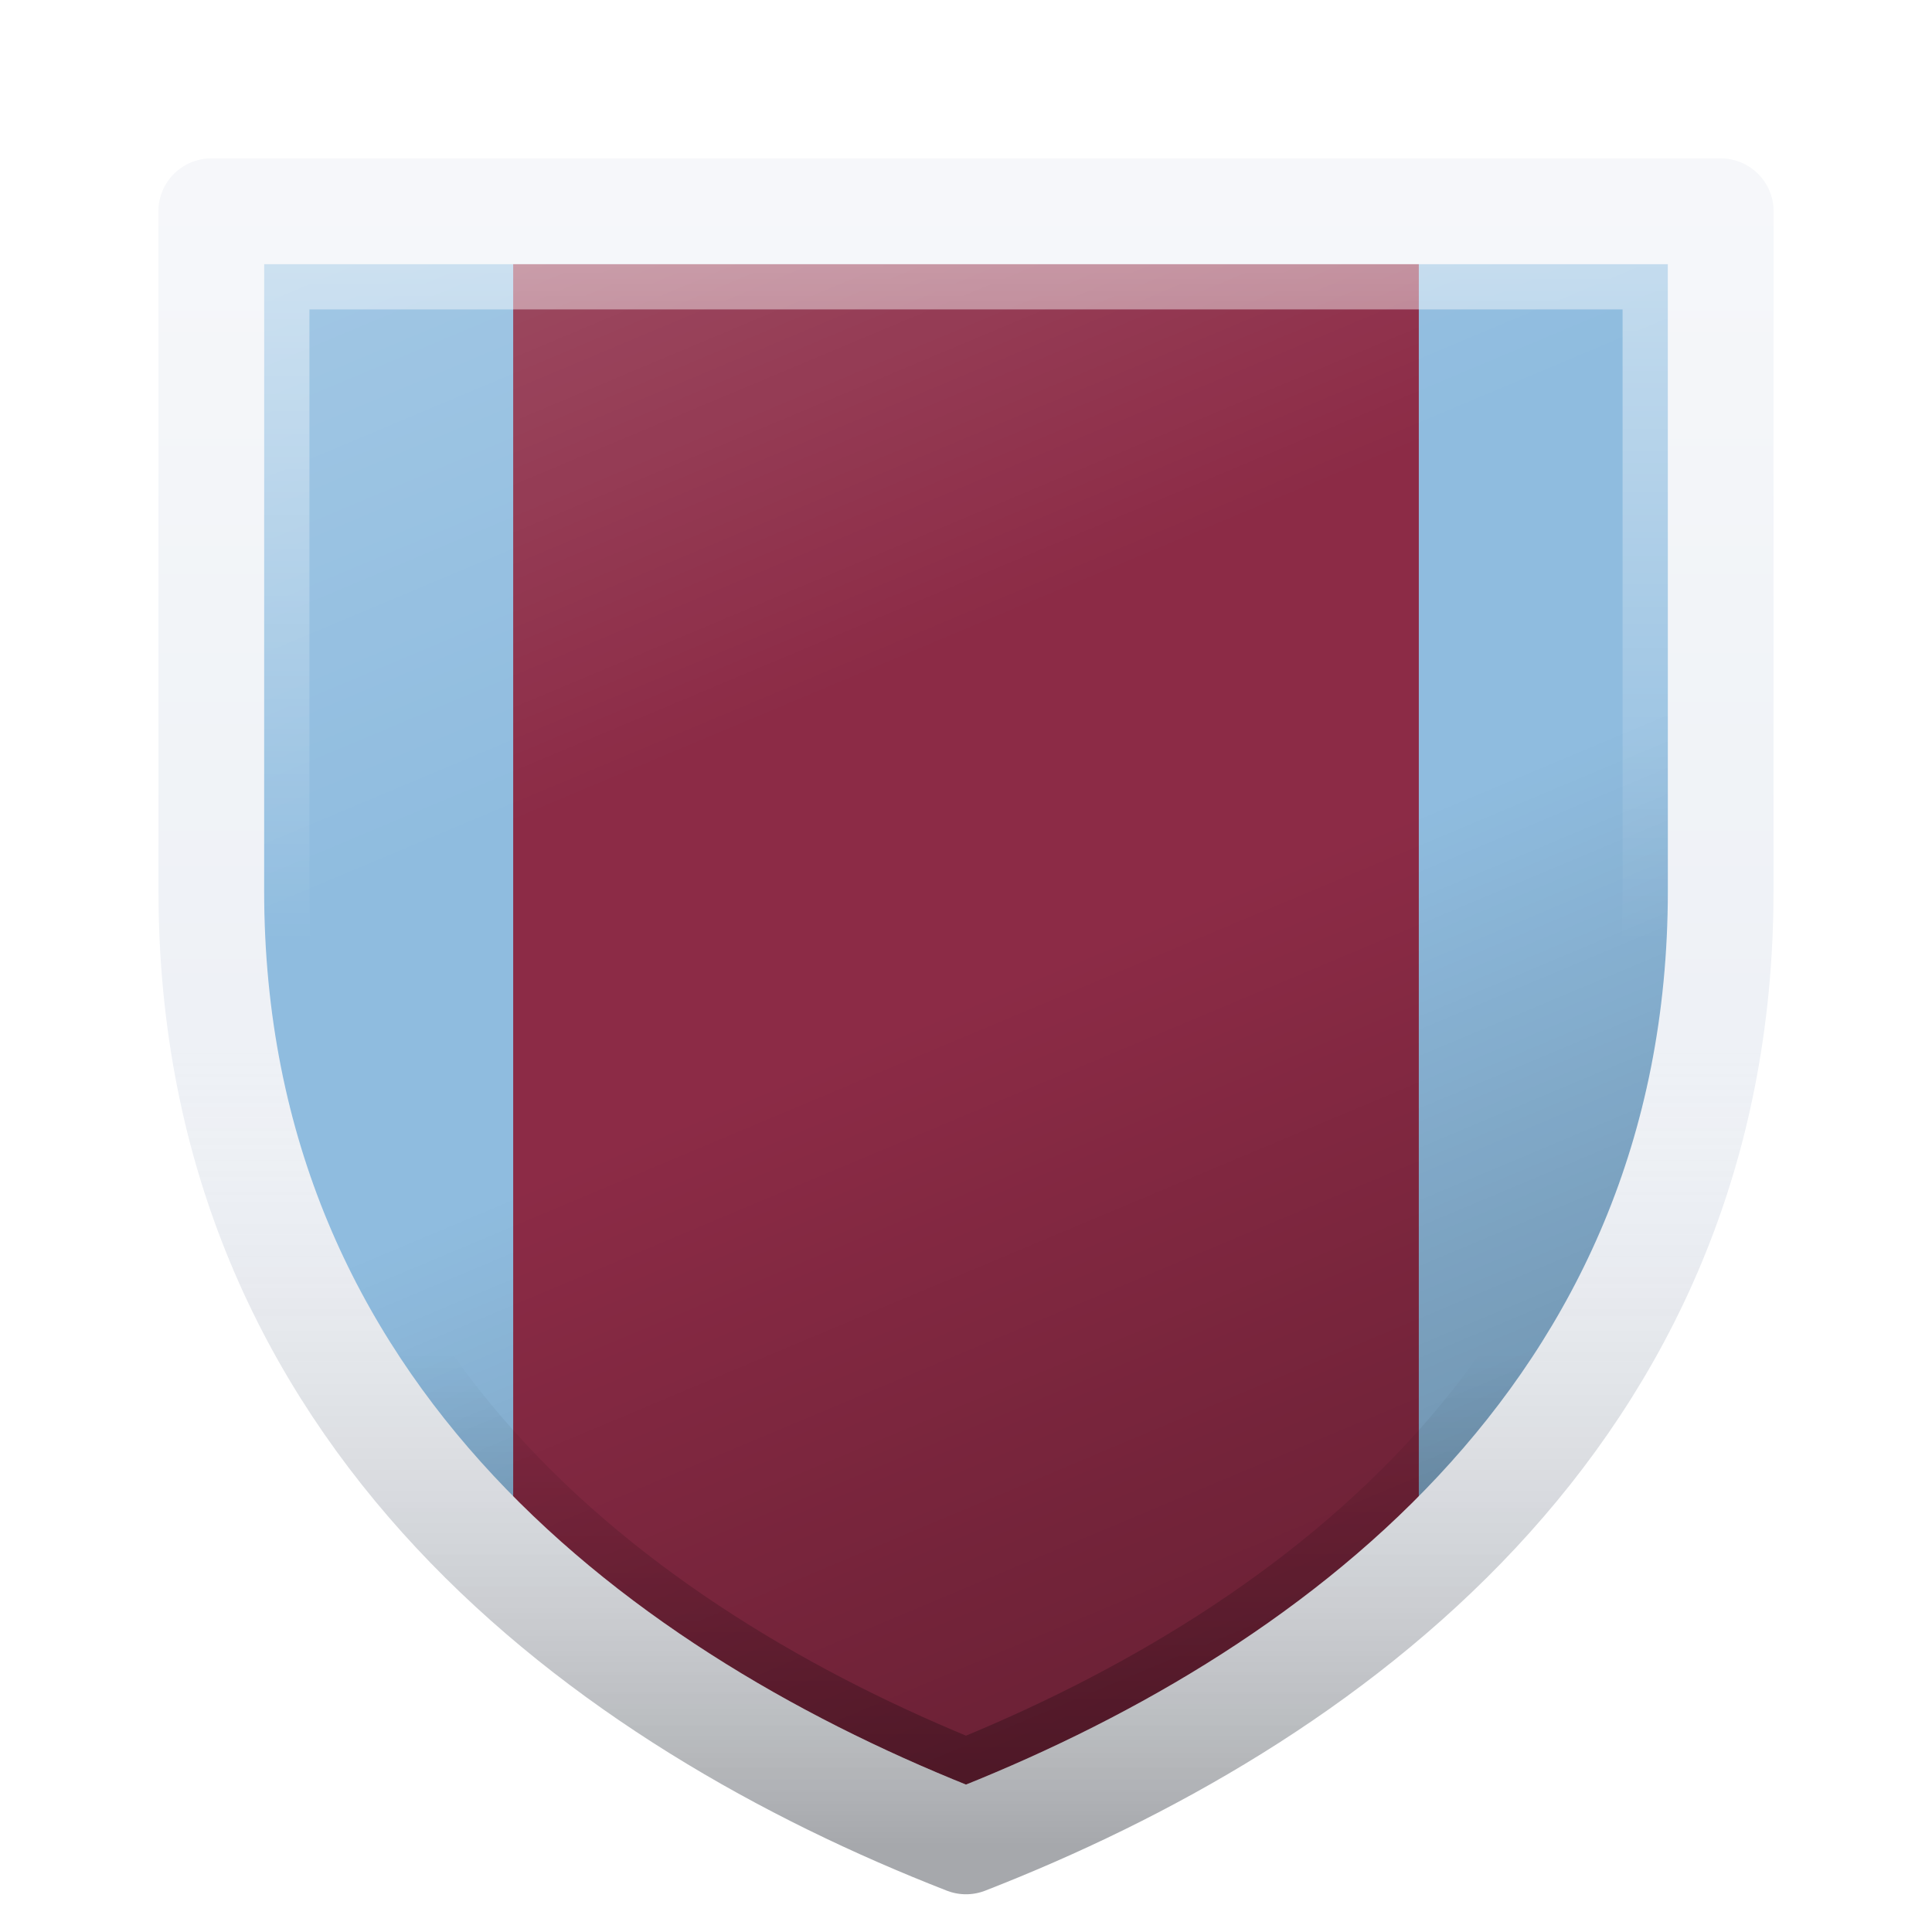
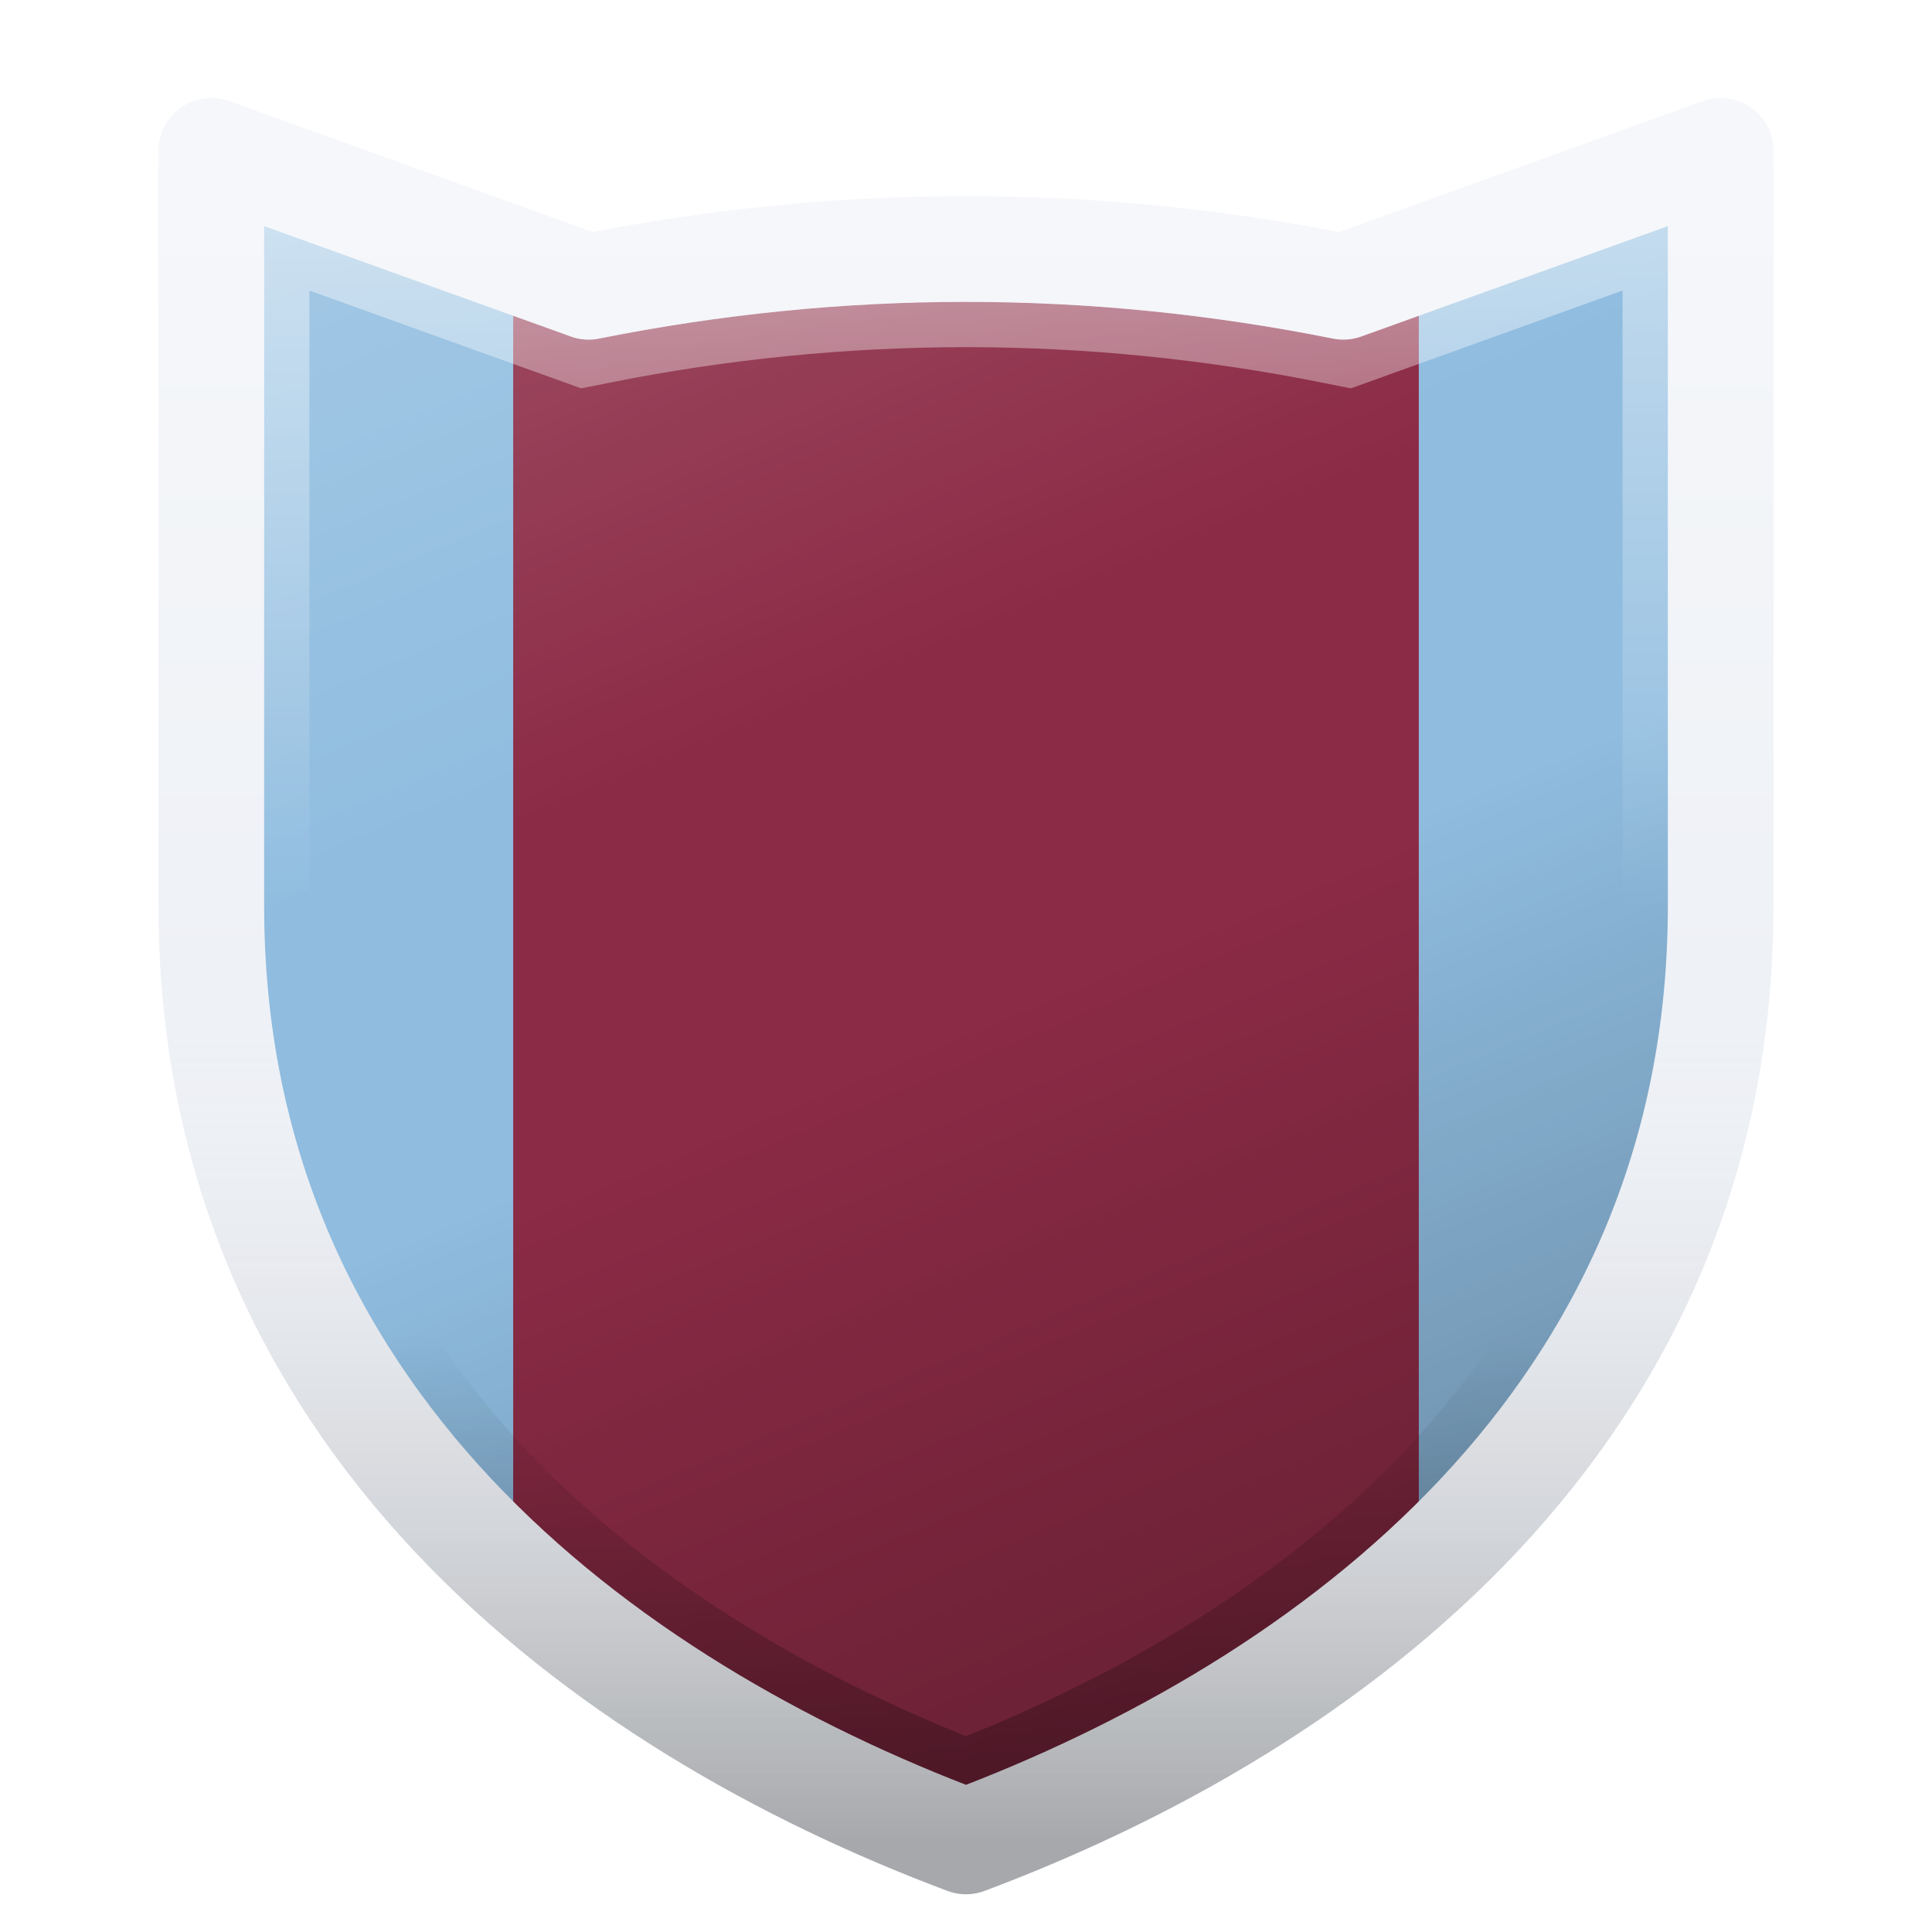
<svg xmlns="http://www.w3.org/2000/svg" viewBox="0 0 64 64" width="64" height="64">
  <defs>
    <clipPath id="c">
-       <path d="M7 7h50v22.5c0 17.5-13.2 26.9-25 31.5C20.2 56.4 7 47 7 29.5Z" />
+       <path d="M7 5l12.5 4.5Q32 7 44.5 9.5L57 5v25c0 17-13 26.5-25 31C20 56.5 7 47 7 30Z" />
    </clipPath>
    <linearGradient id="s" x1="0" y1="0" x2="0.42" y2="1">
      <stop offset="0" stop-color="#fff" stop-opacity="0.26" />
      <stop offset="0.46" stop-color="#fff" stop-opacity="0" />
      <stop offset="0.62" stop-color="#000" stop-opacity="0" />
      <stop offset="1" stop-color="#000" stop-opacity="0.26" />
    </linearGradient>
    <linearGradient id="b" x1="0" y1="0" x2="0" y2="1">
      <stop offset="0" stop-color="#fff" stop-opacity="0.5" />
      <stop offset="0.45" stop-color="#fff" stop-opacity="0" />
      <stop offset="0.7" stop-color="#000" stop-opacity="0" />
      <stop offset="1" stop-color="#000" stop-opacity="0.32" />
    </linearGradient>
    <linearGradient id="r" x1="0" y1="0" x2="0" y2="1">
      <stop offset="0" stop-color="#fff" stop-opacity="0.45" />
      <stop offset="0.5" stop-color="#fff" stop-opacity="0" />
      <stop offset="1" stop-color="#000" stop-opacity="0.3" />
    </linearGradient>
  </defs>
  <g clip-path="url(#c)">
    <rect width="64" height="64" fill="#8c2b46" />
    <rect x="0" y="0" width="17" height="64" fill="#8fbcdf" />
    <rect x="47" y="0" width="17" height="64" fill="#8fbcdf" />
    <rect width="64" height="64" fill="url(#s)" />
-     <path d="M7 7h50v22.5c0 17.5-13.2 26.9-25 31.5C20.2 56.4 7 47 7 29.5Z" fill="none" stroke="url(#b)" stroke-width="6.5" />
+     <path d="M7 5l12.5 4.5Q32 7 44.5 9.5L57 5v25c0 17-13 26.5-25 31C20 56.5 7 47 7 30Z" fill="none" stroke="url(#b)" stroke-width="6.5" />
  </g>
-   <path d="M7 7h50v22.5c0 17.5-13.2 26.9-25 31.5C20.2 56.4 7 47 7 29.5Z" fill="none" stroke="#eef1f6" stroke-width="3.5" stroke-linejoin="round" />
-   <path d="M7 7h50v22.5c0 17.5-13.2 26.9-25 31.5C20.2 56.4 7 47 7 29.5Z" fill="none" stroke="url(#r)" stroke-width="3.5" stroke-linejoin="round" />
+   <path d="M7 5l12.5 4.5Q32 7 44.5 9.5L57 5v25c0 17-13 26.5-25 31C20 56.5 7 47 7 30Z" fill="none" stroke="#eef1f6" stroke-width="3.5" stroke-linejoin="round" />
+   <path d="M7 5l12.5 4.5Q32 7 44.5 9.5L57 5v25c0 17-13 26.5-25 31C20 56.5 7 47 7 30Z" fill="none" stroke="url(#r)" stroke-width="3.5" stroke-linejoin="round" />
</svg>
